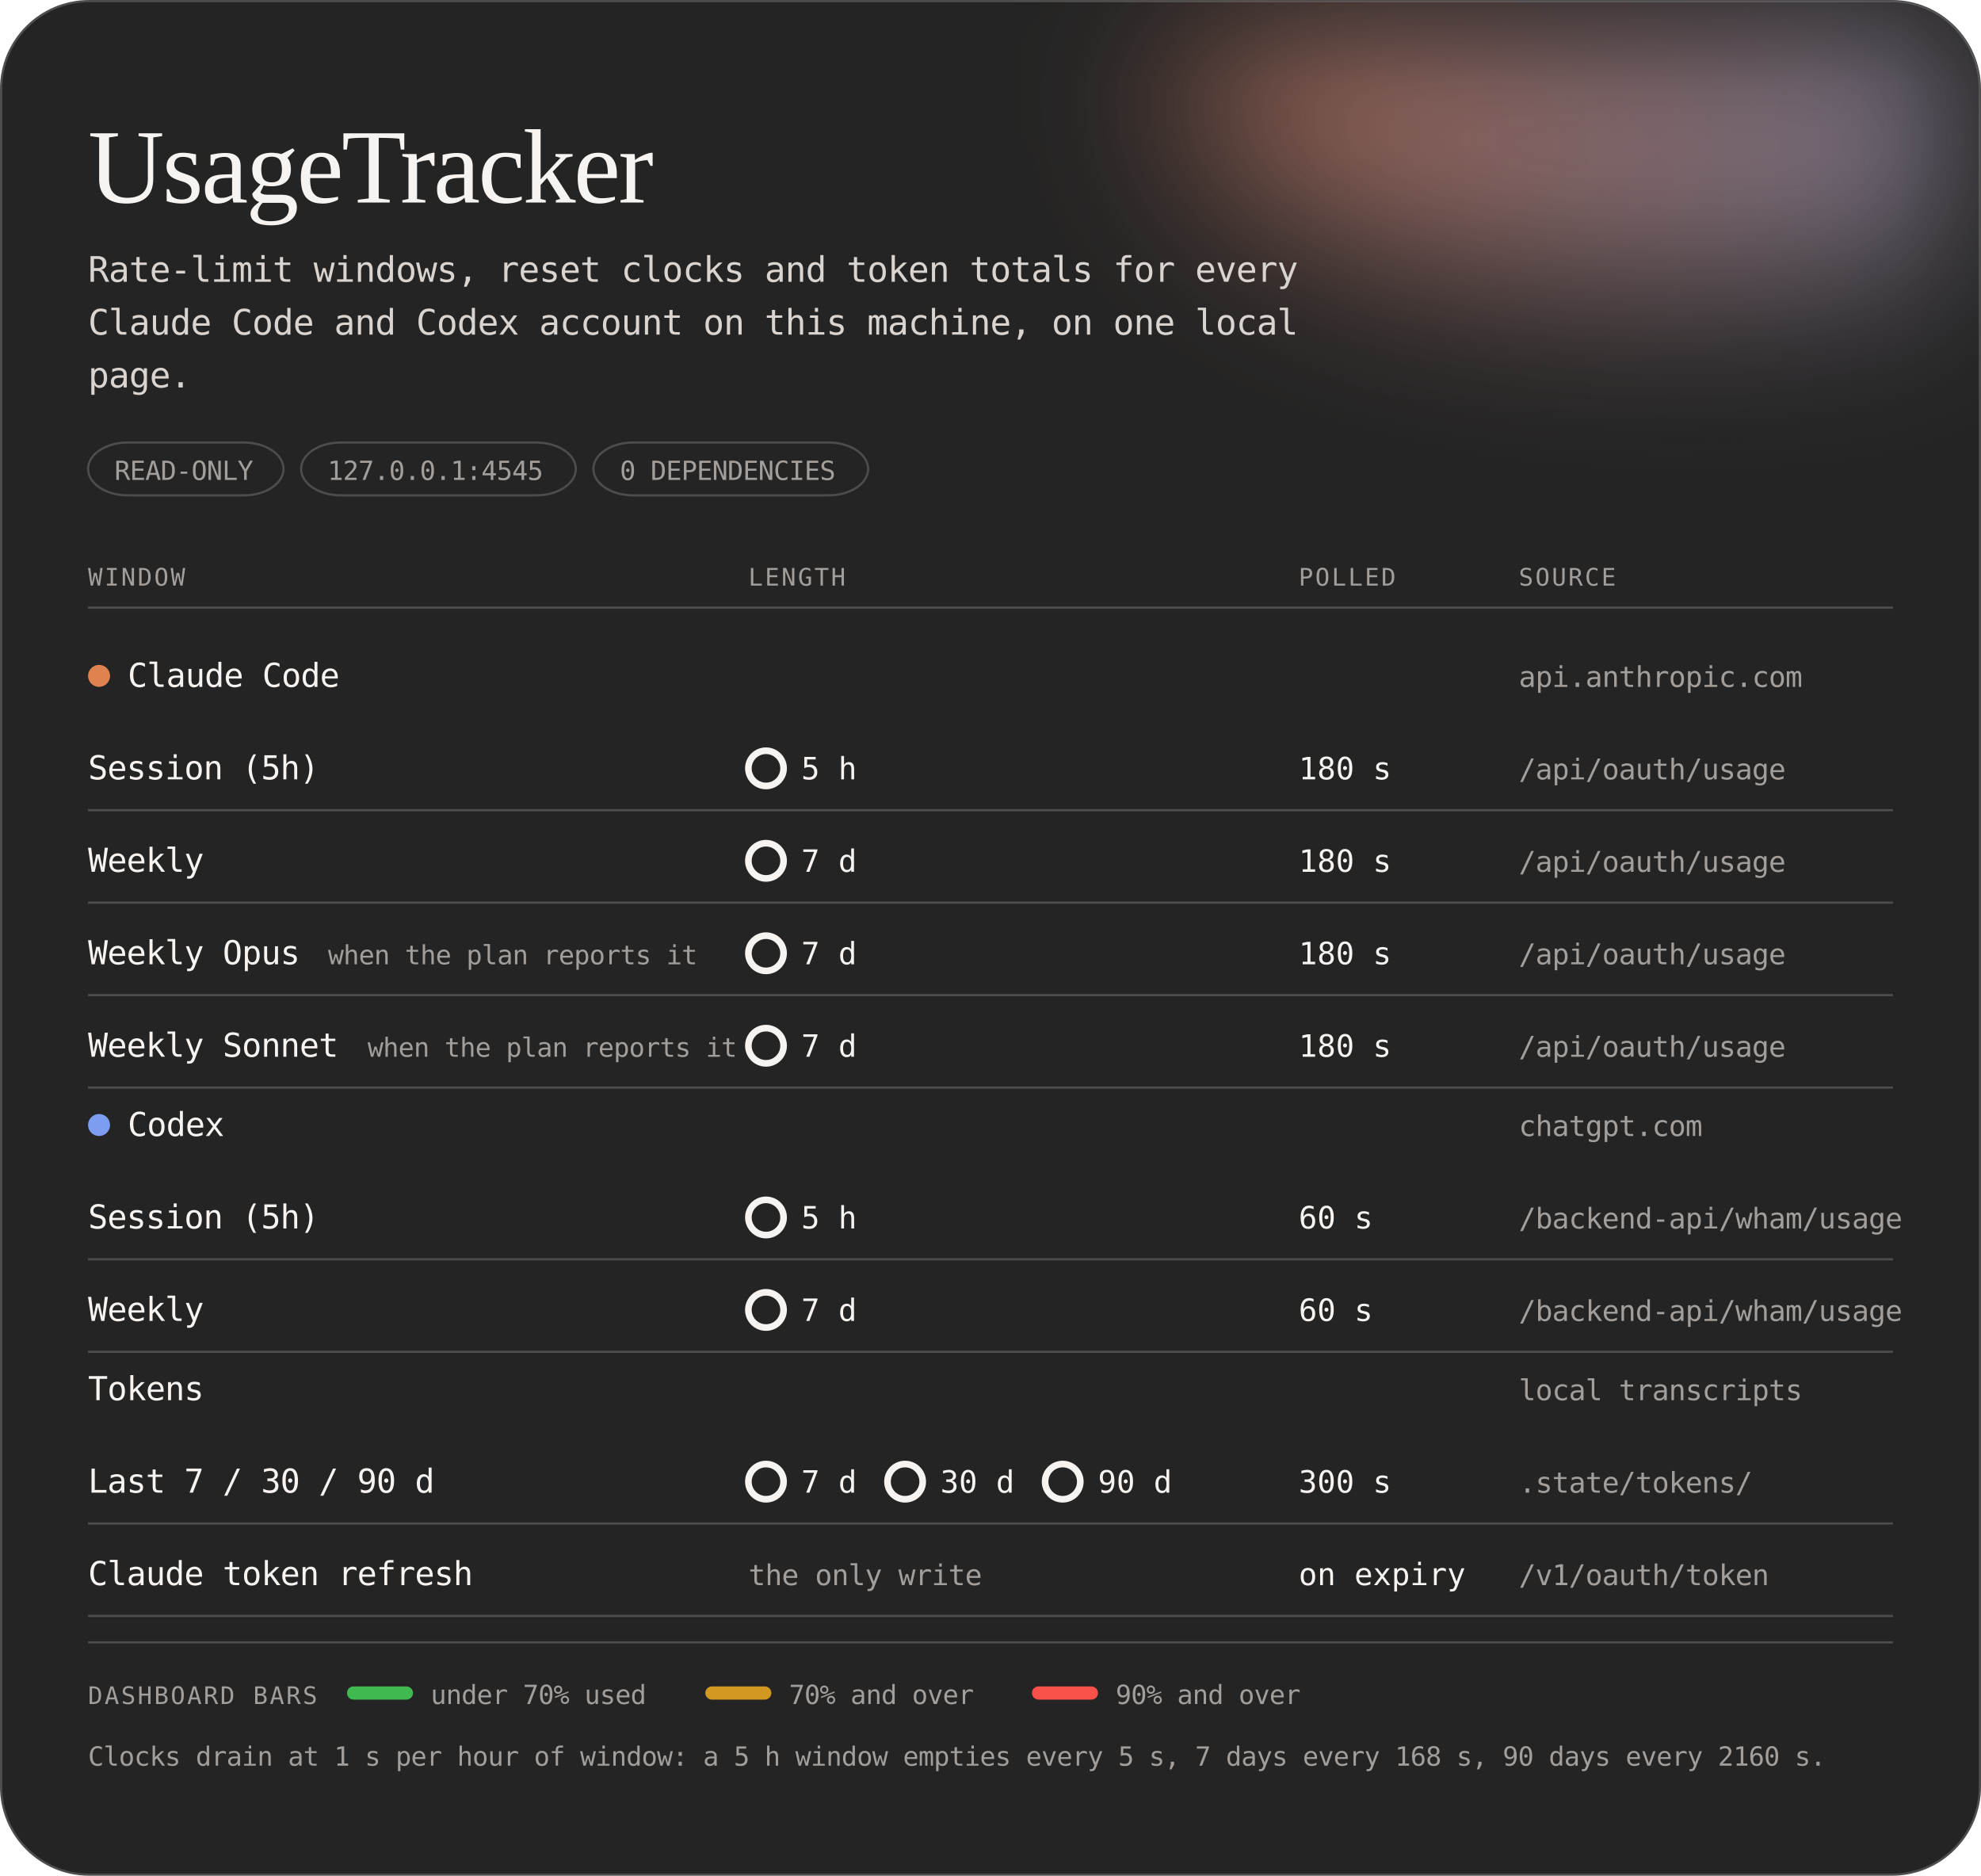
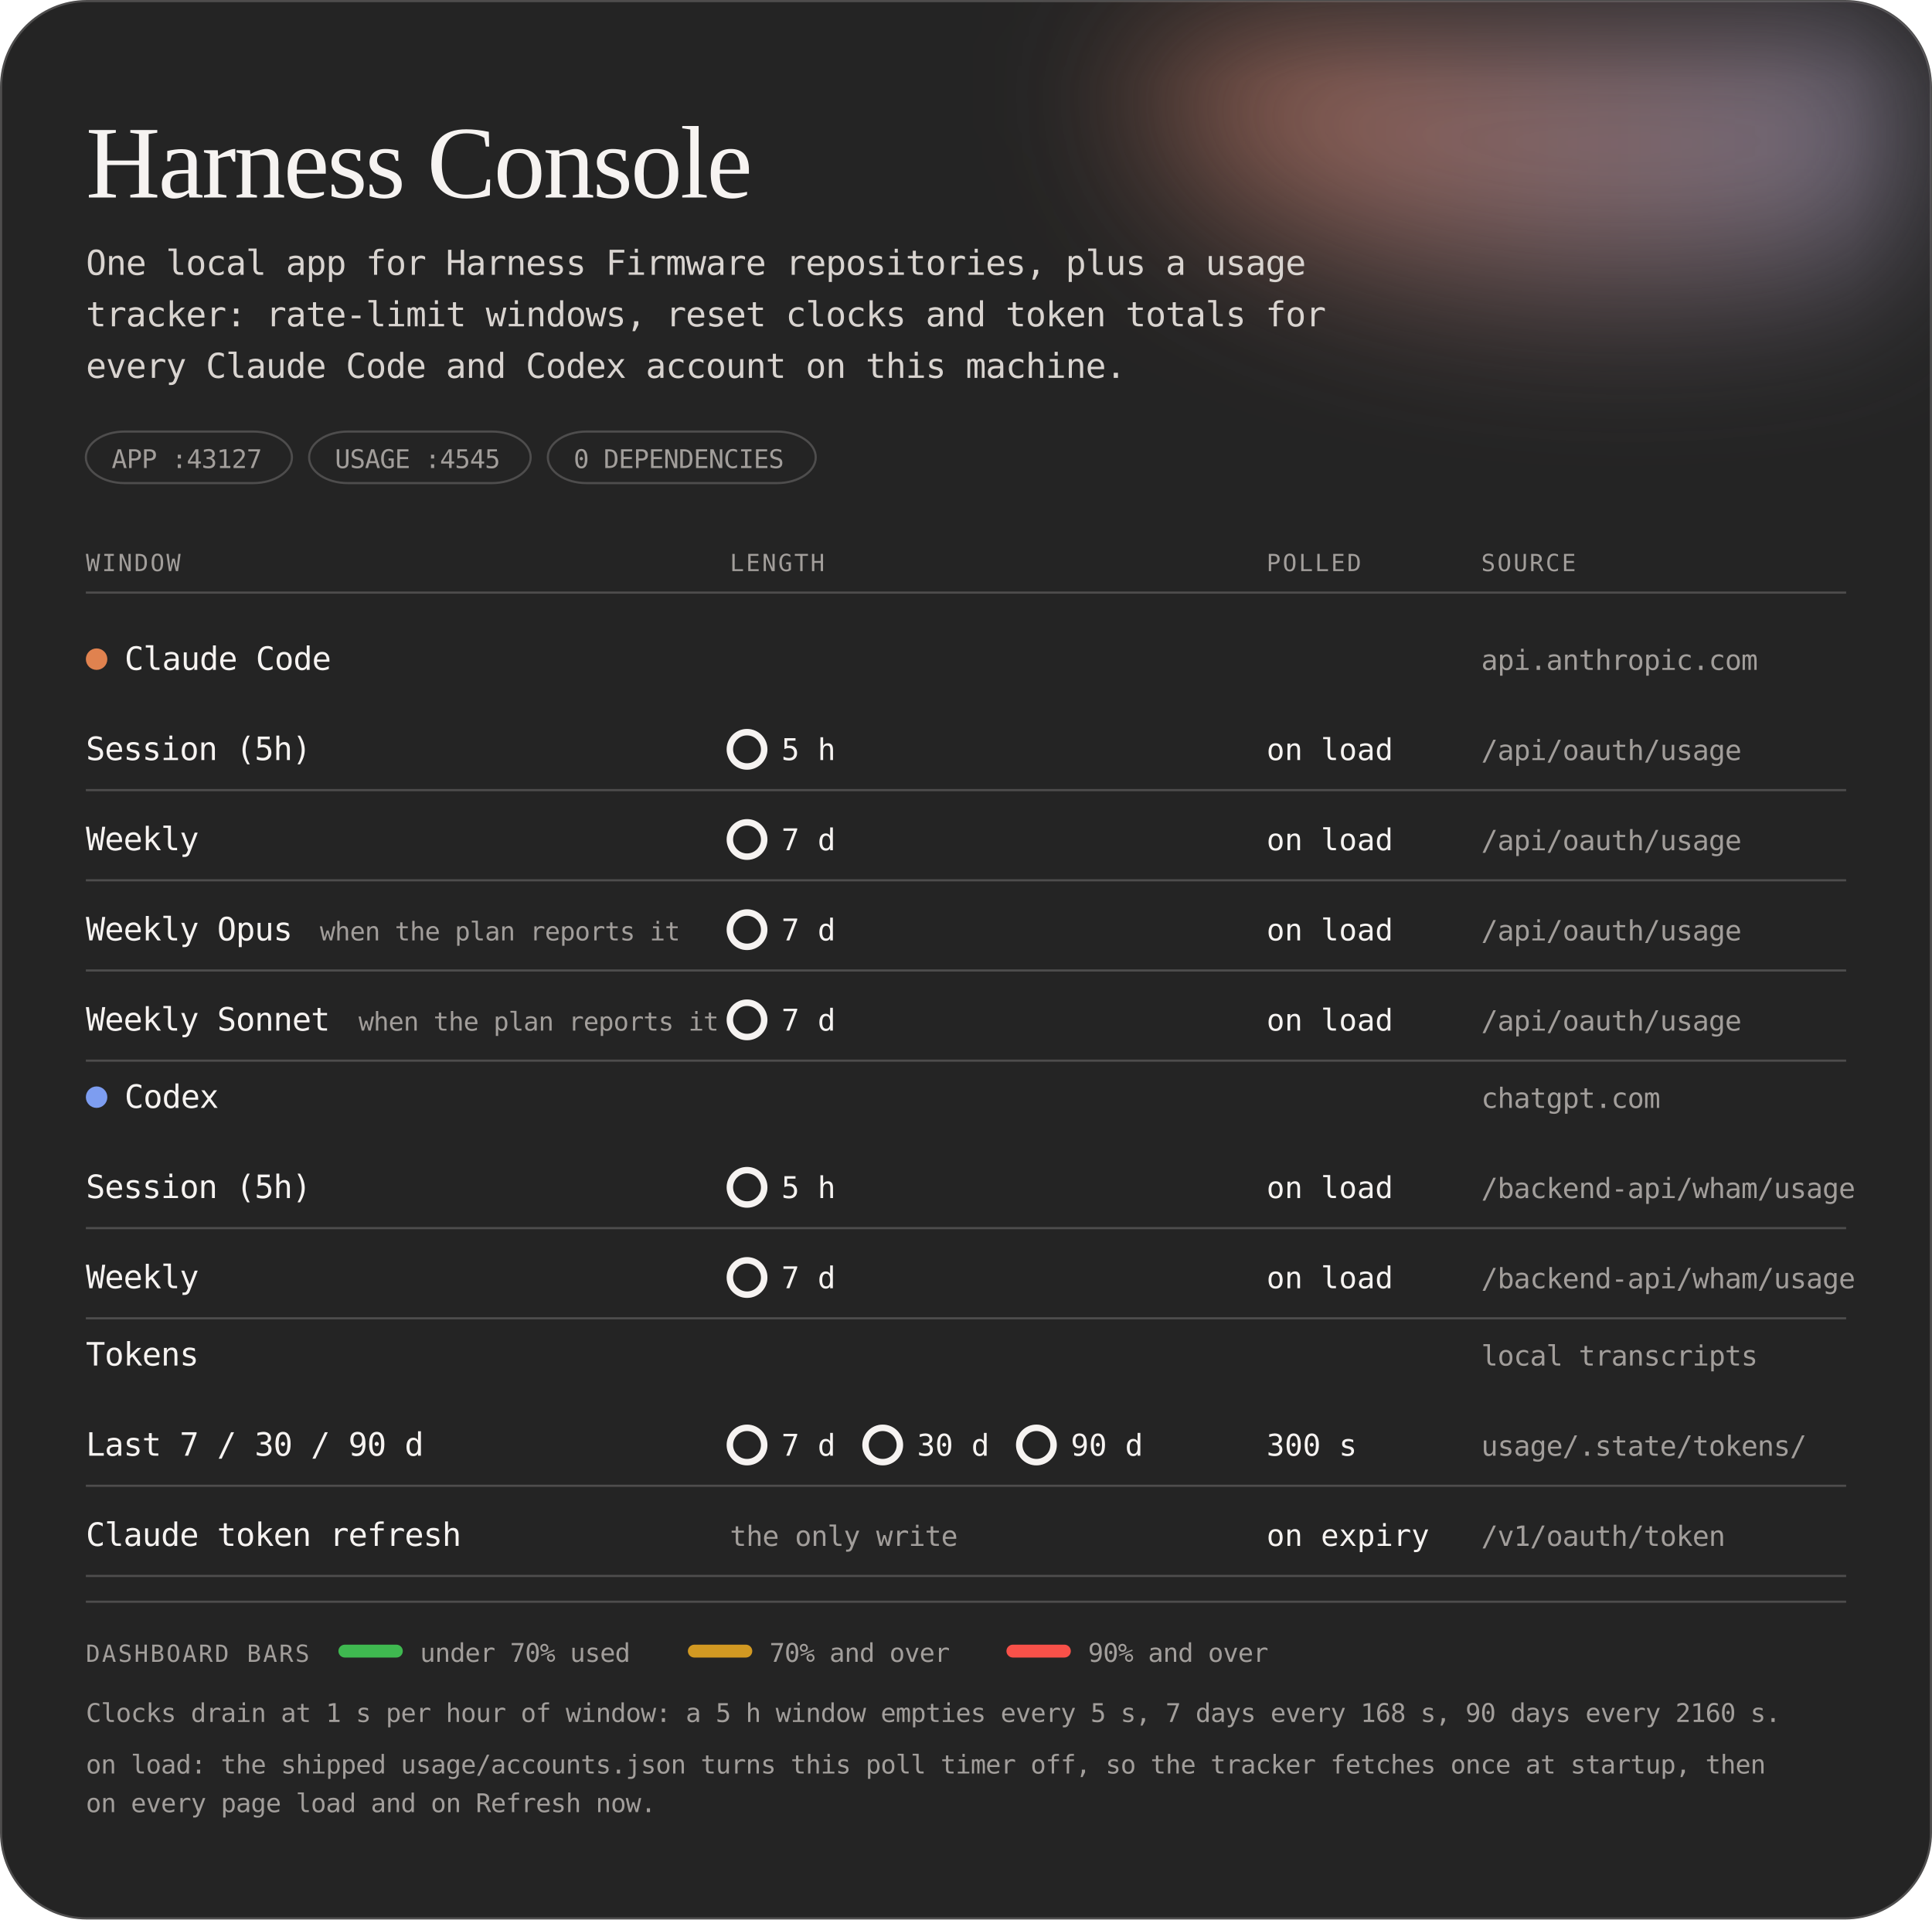
- <svg xmlns="http://www.w3.org/2000/svg" viewBox="0 0 900 852" width="900" height="852" role="img" aria-label="UsageTracker schedule board: 4 Claude Code rate-limit windows polled every 180 seconds, 2 Codex windows polled every 60 seconds, token totals over 7, 30 and 90 days rescanned every 300 seconds, and one write, the Claude token refresh.">
+ <svg xmlns="http://www.w3.org/2000/svg" viewBox="0 0 900 894" width="900" height="894" role="img" aria-label="Harness Console: the app on port 43127, the usage tracker on port 4545. Usage tracker schedule board: 4 Claude Code rate-limit windows fetched at startup, on page load and on Refresh now (poll timer off), 2 Codex windows fetched at startup, on page load and on Refresh now (poll timer off), token totals over 7, 30 and 90 days rescanned every 300 seconds, and one write, the Claude token refresh.">
  <style>
.ttl{font-family:'Untitled Serif',ui-serif,Georgia,Cambria,'Times New Roman',Times,serif;font-weight:400;fill:#f6f3f1;letter-spacing:-0.02em}
.lbl{font-family:'ABC Diatype Mono','JetBrains Mono','IBM Plex Mono',ui-monospace,'Cascadia Mono',Menlo,Consolas,monospace;fill:#f6f3f1;letter-spacing:-0.02em}
.bdy{font-family:'ABC Diatype Mono','JetBrains Mono','IBM Plex Mono',ui-monospace,'Cascadia Mono',Menlo,Consolas,monospace;fill:#d9d4d0;letter-spacing:-0.02em}
.mut{font-family:'ABC Diatype Mono','JetBrains Mono','IBM Plex Mono',ui-monospace,'Cascadia Mono',Menlo,Consolas,monospace;fill:#a29e9b;letter-spacing:-0.02em}
.hd{font-family:'ABC Diatype Mono','JetBrains Mono','IBM Plex Mono',ui-monospace,'Cascadia Mono',Menlo,Consolas,monospace;fill:#a29e9b;letter-spacing:0.08em}
.num{font-family:'ABC Diatype Mono','JetBrains Mono','IBM Plex Mono',ui-monospace,'Cascadia Mono',Menlo,Consolas,monospace;fill:#f6f3f1;font-variant-numeric:tabular-nums}
.rule{stroke:#4e4d4d;stroke-width:1}
.card{fill:#242424;stroke:#4e4d4d;stroke-width:1}
.pill{fill:none;stroke:#4e4d4d;stroke-width:1}
.face{fill:none;stroke:#3a3938;stroke-width:3}
.hand{fill:none;stroke:#f6f3f1;stroke-width:3;stroke-dasharray:50.27;stroke-dashoffset:0;animation-name:drain;animation-timing-function:linear;animation-iteration-count:infinite}
@keyframes drain{from{stroke-dashoffset:0}to{stroke-dashoffset:50.27}}
@media (prefers-reduced-motion:reduce){*{animation:none!important}.hand{stroke-dashoffset:0}}</style>
  <defs>
    <filter id="w" x="-50%" y="-50%" width="200%" height="200%">
      <feGaussianBlur stdDeviation="40" />
    </filter>
    <linearGradient id="g" x1="0" x2="1">
      <stop offset="0" stop-color="#ff9473" stop-opacity="0.55" />
      <stop offset="1" stop-color="#a0b5eb" stop-opacity="0.55" />
    </linearGradient>
    <clipPath id="c">
-       <rect x="0.5" y="0.5" width="899" height="851" rx="40" />
+       <rect x="0.5" y="0.5" width="899" height="893" rx="40" />
    </clipPath>
  </defs>
-   <rect x="0.5" y="0.5" width="899" height="851" rx="40" class="card" />
+   <rect x="0.5" y="0.5" width="899" height="893" rx="40" class="card" />
  <g clip-path="url(#c)">
    <ellipse cx="760" cy="40" rx="220" ry="90" fill="url(#g)" filter="url(#w)" />
  </g>
-   <text x="40" y="92" class="ttl" font-size="48">UsageTracker</text>
-   <text x="40" y="128" class="bdy" font-size="16">Rate-limit windows, reset clocks and token totals for every</text>
-   <text x="40" y="152" class="bdy" font-size="16">Claude Code and Codex account on this machine, on one local</text>
-   <text x="40" y="176" class="bdy" font-size="16">page.</text>
-   <rect x="40" y="201" width="88.8" height="24" rx="18" class="pill" />
-   <text x="52" y="218" class="mut" font-size="12">READ-ONLY</text>
-   <rect x="136.8" y="201" width="124.8" height="24" rx="18" class="pill" />
-   <text x="148.8" y="218" class="mut" font-size="12">127.0.0.1:4545</text>
-   <rect x="269.6" y="201" width="124.8" height="24" rx="18" class="pill" />
-   <text x="281.6" y="218" class="mut" font-size="12">0 DEPENDENCIES</text>
+   <text x="40" y="92" class="ttl" font-size="48">Harness Console</text>
+   <text x="40" y="128" class="bdy" font-size="16">One local app for Harness Firmware repositories, plus a usage</text>
+   <text x="40" y="152" class="bdy" font-size="16">tracker: rate-limit windows, reset clocks and token totals for</text>
+   <text x="40" y="176" class="bdy" font-size="16">every Claude Code and Codex account on this machine.</text>
+   <rect x="40" y="201" width="96" height="24" rx="18" class="pill" />
+   <text x="52" y="218" class="mut" font-size="12">APP :43127</text>
+   <rect x="144" y="201" width="103.2" height="24" rx="18" class="pill" />
+   <text x="156" y="218" class="mut" font-size="12">USAGE :4545</text>
+   <rect x="255.2" y="201" width="124.8" height="24" rx="18" class="pill" />
+   <text x="267.2" y="218" class="mut" font-size="12">0 DEPENDENCIES</text>
  <text x="40" y="266" text-anchor="start" class="hd" font-size="11">WINDOW</text>
  <text x="340" y="266" text-anchor="start" class="hd" font-size="11">LENGTH</text>
  <text x="590" y="266" text-anchor="start" class="hd" font-size="11">POLLED</text>
  <text x="690" y="266" text-anchor="start" class="hd" font-size="11">SOURCE</text>
  <line x1="40" x2="860" y1="276" y2="276" class="rule" />
  <circle cx="45" cy="307" r="5" fill="#e0824f" />
  <text x="58" y="312" class="lbl" font-size="15">Claude Code</text>
  <text x="690" y="312" text-anchor="start" class="mut" font-size="13">api.anthropic.com</text>
  <text x="40" y="354" class="lbl" font-size="15">Session (5h)</text>
  <g transform="rotate(-90 348 349)">
    <circle cx="348" cy="349" r="8" class="face" />
    <circle cx="348" cy="349" r="8" class="hand" style="animation-duration:5s" />
  </g>
  <text x="364" y="354" class="num" font-size="14">5 h</text>
-   <text x="590" y="354" text-anchor="start" class="num" font-size="14">180 s</text>
+   <text x="590" y="354" text-anchor="start" class="num" font-size="14">on load</text>
  <text x="690" y="354" class="mut" font-size="13">/api/oauth/usage</text>
  <line x1="40" x2="860" y1="368" y2="368" class="rule" />
  <text x="40" y="396" class="lbl" font-size="15">Weekly</text>
  <g transform="rotate(-90 348 391)">
    <circle cx="348" cy="391" r="8" class="face" />
    <circle cx="348" cy="391" r="8" class="hand" style="animation-duration:168s" />
  </g>
  <text x="364" y="396" class="num" font-size="14">7 d</text>
-   <text x="590" y="396" text-anchor="start" class="num" font-size="14">180 s</text>
+   <text x="590" y="396" text-anchor="start" class="num" font-size="14">on load</text>
  <text x="690" y="396" class="mut" font-size="13">/api/oauth/usage</text>
  <line x1="40" x2="860" y1="410" y2="410" class="rule" />
  <text x="40" y="438" class="lbl" font-size="15">Weekly Opus</text>
  <text x="149" y="438" class="mut" font-size="12">when the plan reports it</text>
  <g transform="rotate(-90 348 433)">
    <circle cx="348" cy="433" r="8" class="face" />
    <circle cx="348" cy="433" r="8" class="hand" style="animation-duration:168s" />
  </g>
  <text x="364" y="438" class="num" font-size="14">7 d</text>
-   <text x="590" y="438" text-anchor="start" class="num" font-size="14">180 s</text>
+   <text x="590" y="438" text-anchor="start" class="num" font-size="14">on load</text>
  <text x="690" y="438" class="mut" font-size="13">/api/oauth/usage</text>
  <line x1="40" x2="860" y1="452" y2="452" class="rule" />
  <text x="40" y="480" class="lbl" font-size="15">Weekly Sonnet</text>
  <text x="167" y="480" class="mut" font-size="12">when the plan reports it</text>
  <g transform="rotate(-90 348 475)">
    <circle cx="348" cy="475" r="8" class="face" />
    <circle cx="348" cy="475" r="8" class="hand" style="animation-duration:168s" />
  </g>
  <text x="364" y="480" class="num" font-size="14">7 d</text>
-   <text x="590" y="480" text-anchor="start" class="num" font-size="14">180 s</text>
+   <text x="590" y="480" text-anchor="start" class="num" font-size="14">on load</text>
  <text x="690" y="480" class="mut" font-size="13">/api/oauth/usage</text>
  <line x1="40" x2="860" y1="494" y2="494" class="rule" />
  <circle cx="45" cy="511" r="5" fill="#7d9df0" />
  <text x="58" y="516" class="lbl" font-size="15">Codex</text>
  <text x="690" y="516" text-anchor="start" class="mut" font-size="13">chatgpt.com</text>
  <text x="40" y="558" class="lbl" font-size="15">Session (5h)</text>
  <g transform="rotate(-90 348 553)">
    <circle cx="348" cy="553" r="8" class="face" />
    <circle cx="348" cy="553" r="8" class="hand" style="animation-duration:5s" />
  </g>
  <text x="364" y="558" class="num" font-size="14">5 h</text>
-   <text x="590" y="558" text-anchor="start" class="num" font-size="14">60 s</text>
+   <text x="590" y="558" text-anchor="start" class="num" font-size="14">on load</text>
  <text x="690" y="558" class="mut" font-size="13">/backend-api/wham/usage</text>
  <line x1="40" x2="860" y1="572" y2="572" class="rule" />
  <text x="40" y="600" class="lbl" font-size="15">Weekly</text>
  <g transform="rotate(-90 348 595)">
    <circle cx="348" cy="595" r="8" class="face" />
    <circle cx="348" cy="595" r="8" class="hand" style="animation-duration:168s" />
  </g>
  <text x="364" y="600" class="num" font-size="14">7 d</text>
-   <text x="590" y="600" text-anchor="start" class="num" font-size="14">60 s</text>
+   <text x="590" y="600" text-anchor="start" class="num" font-size="14">on load</text>
  <text x="690" y="600" class="mut" font-size="13">/backend-api/wham/usage</text>
  <line x1="40" x2="860" y1="614" y2="614" class="rule" />
  <text x="40" y="636" class="lbl" font-size="15">Tokens</text>
  <text x="690" y="636" text-anchor="start" class="mut" font-size="13">local transcripts</text>
  <text x="40" y="678" class="lbl" font-size="15">Last 7 / 30 / 90 d</text>
  <g transform="rotate(-90 348 673)">
    <circle cx="348" cy="673" r="8" class="face" />
    <circle cx="348" cy="673" r="8" class="hand" style="animation-duration:168s" />
  </g>
  <text x="364" y="678" class="num" font-size="14">7 d</text>
  <g transform="rotate(-90 411.2 673)">
    <circle cx="411.2" cy="673" r="8" class="face" />
    <circle cx="411.2" cy="673" r="8" class="hand" style="animation-duration:720s" />
  </g>
  <text x="427.2" y="678" class="num" font-size="14">30 d</text>
  <g transform="rotate(-90 482.8 673)">
    <circle cx="482.8" cy="673" r="8" class="face" />
    <circle cx="482.8" cy="673" r="8" class="hand" style="animation-duration:2160s" />
  </g>
  <text x="498.8" y="678" class="num" font-size="14">90 d</text>
  <text x="590" y="678" text-anchor="start" class="num" font-size="14">300 s</text>
-   <text x="690" y="678" class="mut" font-size="13">.state/tokens/</text>
+   <text x="690" y="678" class="mut" font-size="13">usage/.state/tokens/</text>
  <line x1="40" x2="860" y1="692" y2="692" class="rule" />
  <text x="40" y="720" class="lbl" font-size="15">Claude token refresh</text>
  <text x="340" y="720" class="mut" font-size="13">the only write</text>
  <text x="590" y="720" text-anchor="start" class="num" font-size="14">on expiry</text>
  <text x="690" y="720" class="mut" font-size="13">/v1/oauth/token</text>
  <line x1="40" x2="860" y1="734" y2="734" class="rule" />
  <line x1="40" x2="860" y1="746" y2="746" class="rule" />
  <text x="40" y="774" class="hd" font-size="11">DASHBOARD BARS</text>
  <rect x="157.64" y="766" width="30" height="6" rx="3" fill="#3fb950" />
  <text x="195.64" y="774" class="mut" font-size="12">under 70% used</text>
  <rect x="320.44" y="766" width="30" height="6" rx="3" fill="#d29922" />
  <text x="358.44" y="774" class="mut" font-size="12">70% and over</text>
  <rect x="468.84" y="766" width="30" height="6" rx="3" fill="#f85149" />
  <text x="506.84" y="774" class="mut" font-size="12">90% and over</text>
  <text x="40" y="802" class="mut" font-size="12">Clocks drain at 1 s per hour of window: a 5 h window empties every 5 s, 7 days every 168 s, 90 days every 2160 s.</text>
+   <text x="40" y="826" class="mut" font-size="12">on load: the shipped usage/accounts.json turns this poll timer off, so the tracker fetches once at startup, then</text>
+   <text x="40" y="844" class="mut" font-size="12">on every page load and on Refresh now.</text>
</svg>
